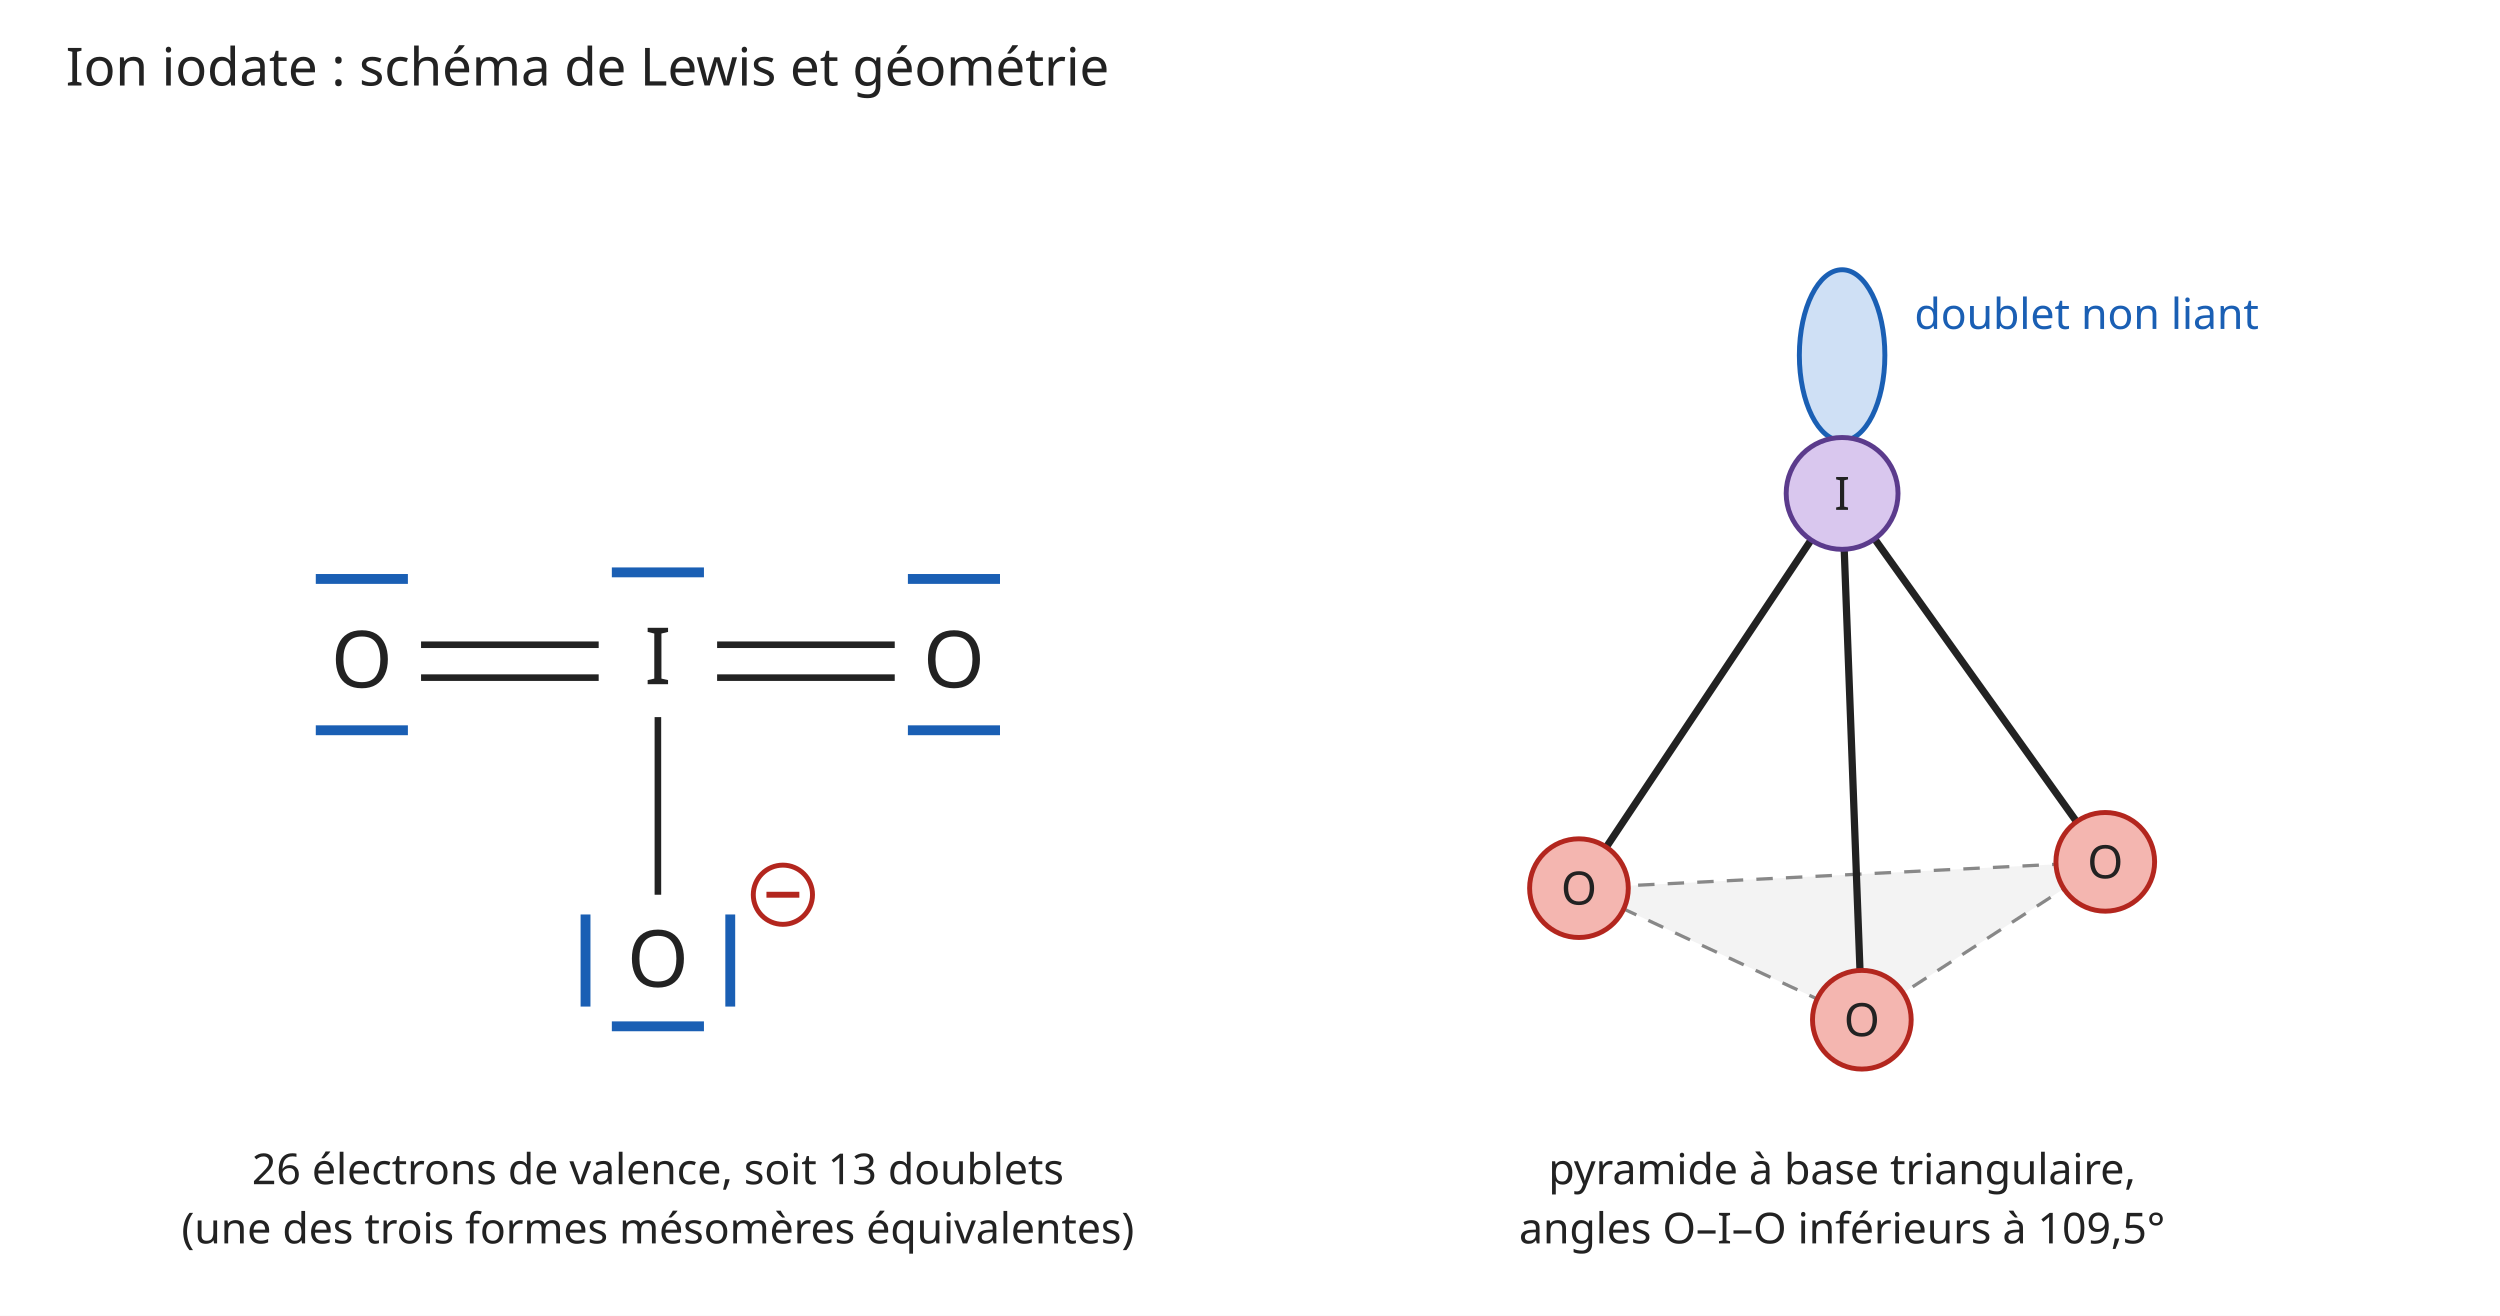
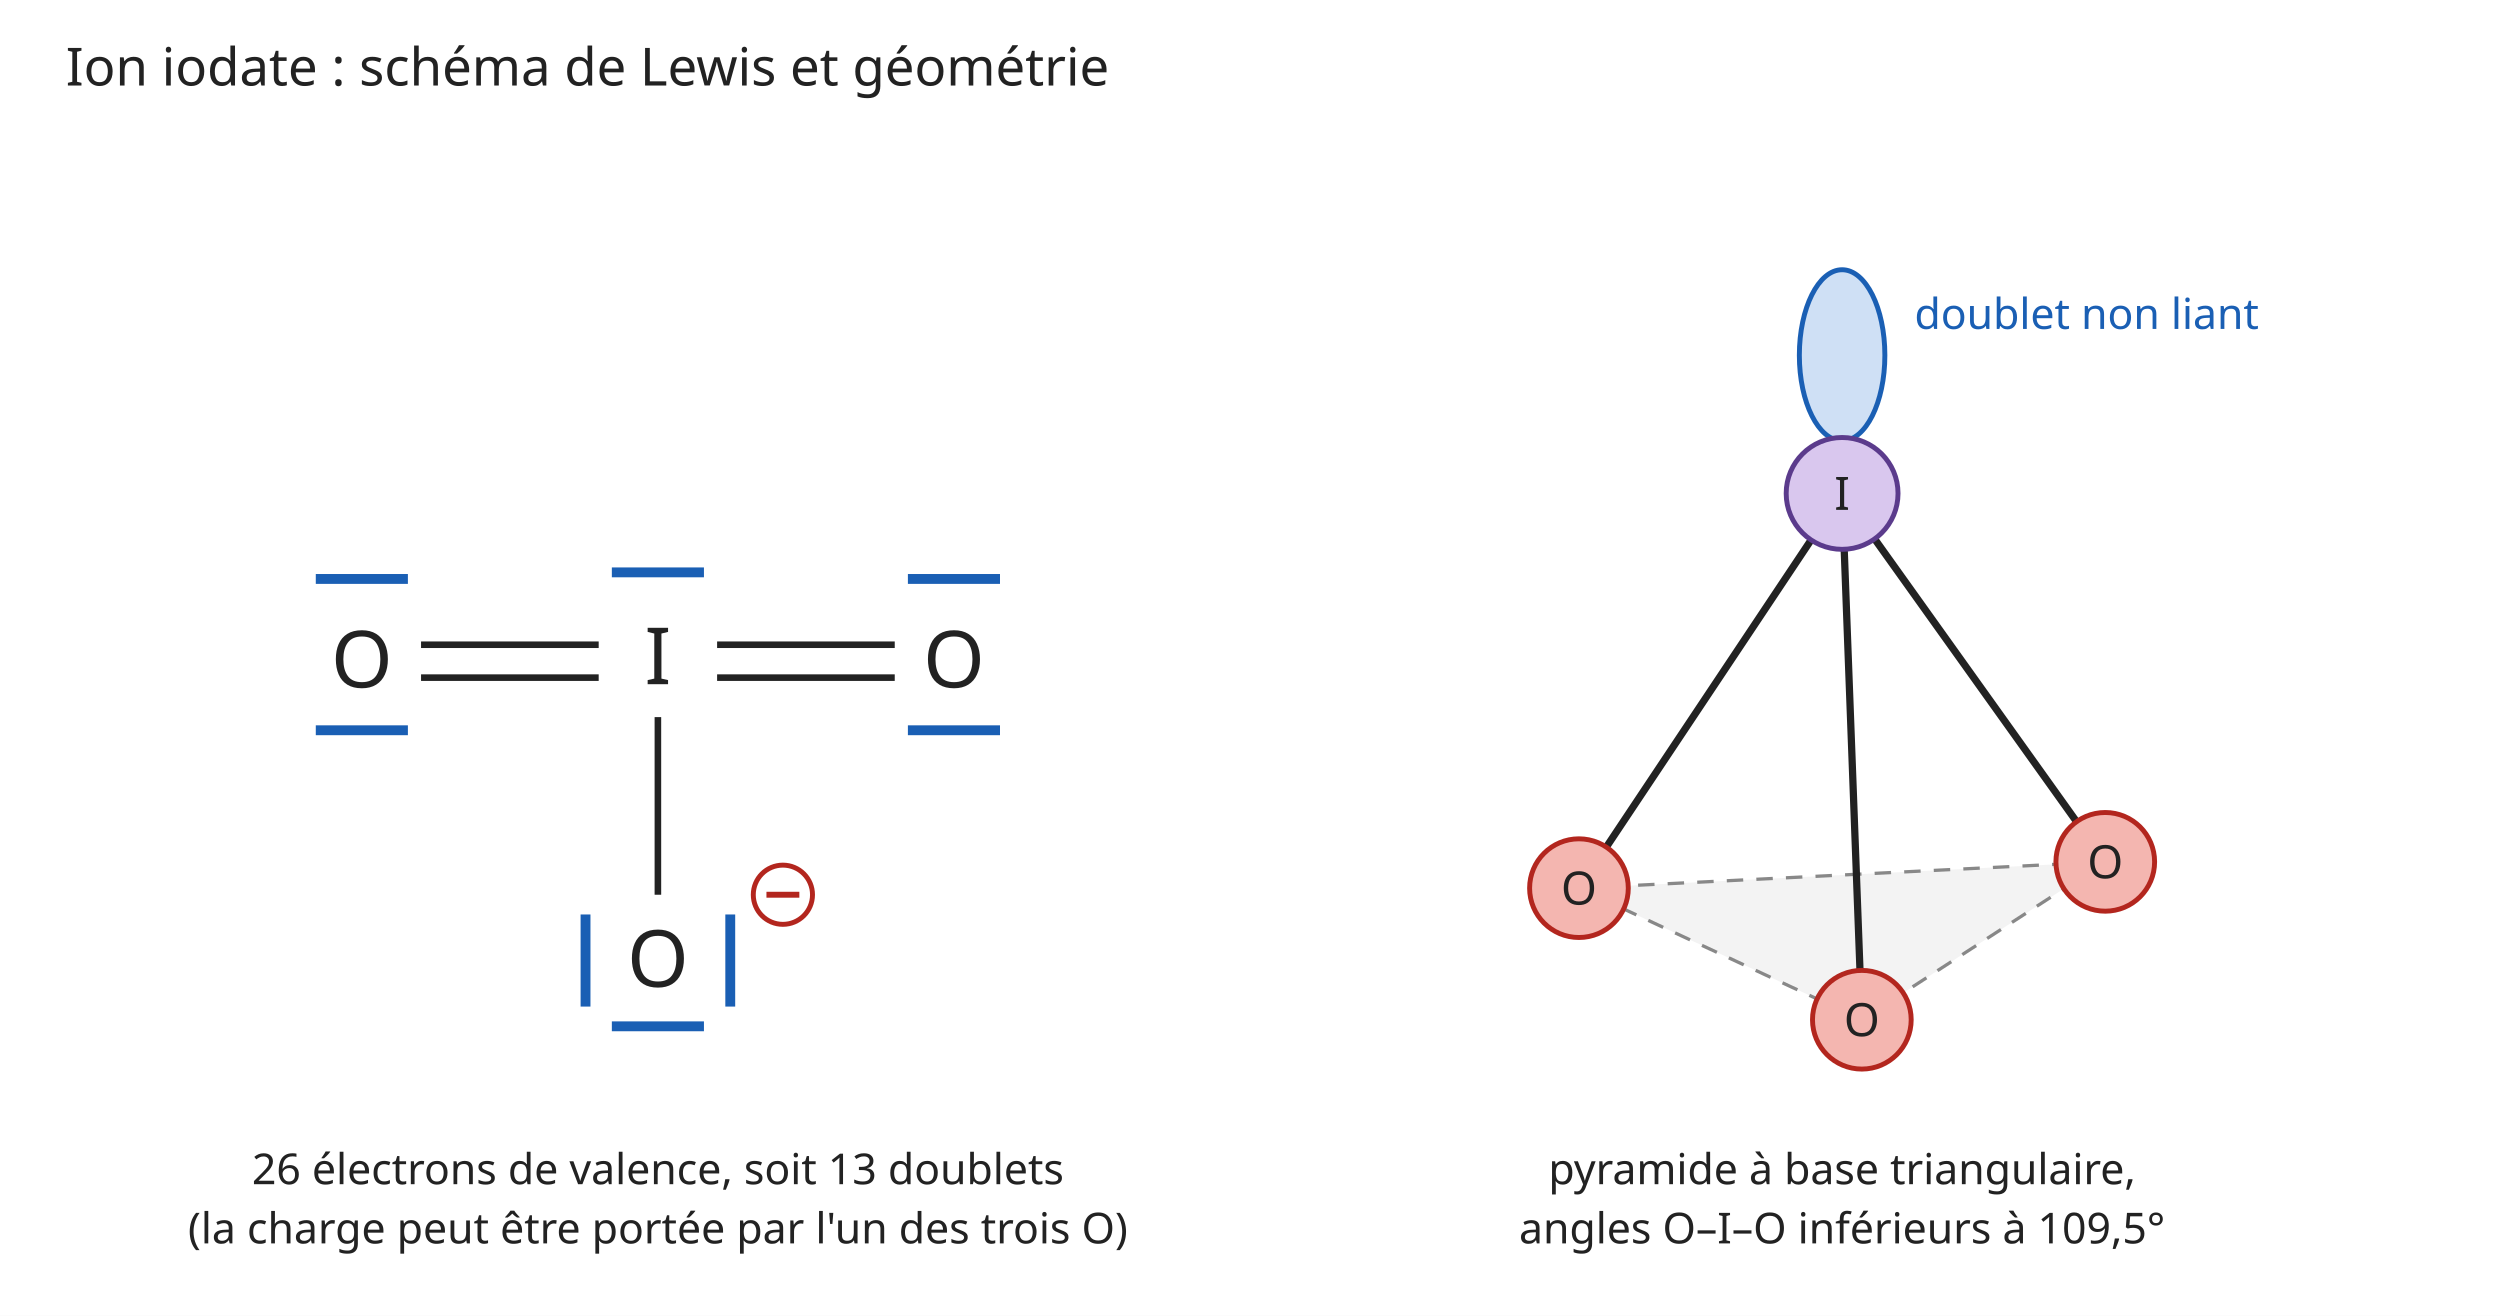
<svg xmlns="http://www.w3.org/2000/svg" viewBox="0 0 760 400" width="760" height="400" font-family="sans-serif" font-size="14">
  <rect width="100%" height="100%" fill="white" />
  <defs>
    <marker id="fn" viewBox="0 0 10 10" refX="9" refY="5" markerWidth="7" markerHeight="7" orient="auto-start-reverse">
      <path d="M0,0 L10,5 L0,10 Z" fill="#222" />
    </marker>
    <marker id="fr" viewBox="0 0 10 10" refX="9" refY="5" markerWidth="7" markerHeight="7" orient="auto-start-reverse">
      <path d="M0,0 L10,5 L0,10 Z" fill="#b3261e" />
    </marker>
    <marker id="fb" viewBox="0 0 10 10" refX="9" refY="5" markerWidth="7" markerHeight="7" orient="auto-start-reverse">
      <path d="M0,0 L10,5 L0,10 Z" fill="#1a5fb4" />
    </marker>
  </defs>
  <text x="20.0" y="26.0" text-anchor="start" font-size="16" fill="#222">Ion iodate : schéma de Lewis et géométrie</text>
  <text x="200.0" y="208.0" text-anchor="middle" font-size="24" fill="#222">I</text>
  <line x1="186.0" y1="174.0" x2="214.0" y2="174.0" stroke="#1a5fb4" stroke-width="3" />
  <line x1="182.0" y1="196.0" x2="128.0" y2="196.0" stroke="#222" stroke-width="2" />
  <line x1="182.0" y1="206.0" x2="128.0" y2="206.0" stroke="#222" stroke-width="2" />
  <text x="110.0" y="209.0" text-anchor="middle" font-size="24" fill="#222">O</text>
  <line x1="96.0" y1="176.0" x2="124.0" y2="176.0" stroke="#1a5fb4" stroke-width="3" />
  <line x1="96.0" y1="222.0" x2="124.0" y2="222.0" stroke="#1a5fb4" stroke-width="3" />
  <line x1="218.0" y1="196.0" x2="272.0" y2="196.0" stroke="#222" stroke-width="2" />
  <line x1="218.0" y1="206.0" x2="272.0" y2="206.0" stroke="#222" stroke-width="2" />
  <text x="290.0" y="209.0" text-anchor="middle" font-size="24" fill="#222">O</text>
  <line x1="276.0" y1="176.0" x2="304.0" y2="176.0" stroke="#1a5fb4" stroke-width="3" />
  <line x1="276.0" y1="222.0" x2="304.0" y2="222.0" stroke="#1a5fb4" stroke-width="3" />
  <line x1="200.0" y1="218.0" x2="200.0" y2="272.0" stroke="#222" stroke-width="2" />
  <text x="200.0" y="300.0" text-anchor="middle" font-size="24" fill="#222">O</text>
  <line x1="178.0" y1="278.0" x2="178.0" y2="306.0" stroke="#1a5fb4" stroke-width="3" />
  <line x1="222.0" y1="278.0" x2="222.0" y2="306.0" stroke="#1a5fb4" stroke-width="3" />
  <line x1="186.0" y1="312.0" x2="214.0" y2="312.0" stroke="#1a5fb4" stroke-width="3" />
  <circle cx="238" cy="272" r="9" fill="white" stroke="#b3261e" stroke-width="1.5" />
  <line x1="233.0" y1="272.0" x2="243.0" y2="272.0" stroke="#b3261e" stroke-width="1.8" />
  <text x="200.0" y="360.0" text-anchor="middle" font-size="13" fill="#222">26 électrons de valence, soit 13 doublets</text>
-   <text x="200.0" y="378.0" text-anchor="middle" font-size="13" fill="#222">(une des trois formes mésomères équivalentes)</text>
+   <text x="200.0" y="378.0" text-anchor="middle" font-size="13" fill="#222">(la charge peut être portée par l'un des trois O)</text>
  <ellipse cx="560" cy="108" rx="13" ry="26" fill="#cfe0f5" stroke="#1a5fb4" stroke-width="1.5" />
  <text x="582.0" y="100.0" text-anchor="start" font-size="13" fill="#1a5fb4">doublet non liant</text>
  <polygon points="480,270 640,262 566,310" fill="#f3f3f3" stroke="#888" stroke-dasharray="5 4" />
  <line x1="560.0" y1="150.0" x2="480.0" y2="270.0" stroke="#222" stroke-width="2.2" />
  <line x1="560.0" y1="150.0" x2="640.0" y2="262.0" stroke="#222" stroke-width="2.2" />
  <line x1="560.0" y1="150.0" x2="566.0" y2="310.0" stroke="#222" stroke-width="2.2" />
  <circle cx="480" cy="270" r="15" fill="#f4b6b0" stroke="#b3261e" stroke-width="1.5" />
  <text x="480.0" y="275.0" text-anchor="middle" font-size="14" fill="#222">O</text>
  <circle cx="640" cy="262" r="15" fill="#f4b6b0" stroke="#b3261e" stroke-width="1.5" />
  <text x="640.0" y="267.0" text-anchor="middle" font-size="14" fill="#222">O</text>
  <circle cx="566" cy="310" r="15" fill="#f4b6b0" stroke="#b3261e" stroke-width="1.5" />
  <text x="566.0" y="315.0" text-anchor="middle" font-size="14" fill="#222">O</text>
  <circle cx="560" cy="150" r="17" fill="#d9c7ee" stroke="#5b3b8c" stroke-width="1.5" />
  <text x="560.0" y="155.0" text-anchor="middle" font-size="14" fill="#222">I</text>
  <text x="560.0" y="360.0" text-anchor="middle" font-size="13" fill="#222">pyramide à base triangulaire,</text>
  <text x="560.0" y="378.0" text-anchor="middle" font-size="13" fill="#222">angles O–I–O inférieurs à 109,5°</text>
</svg>
